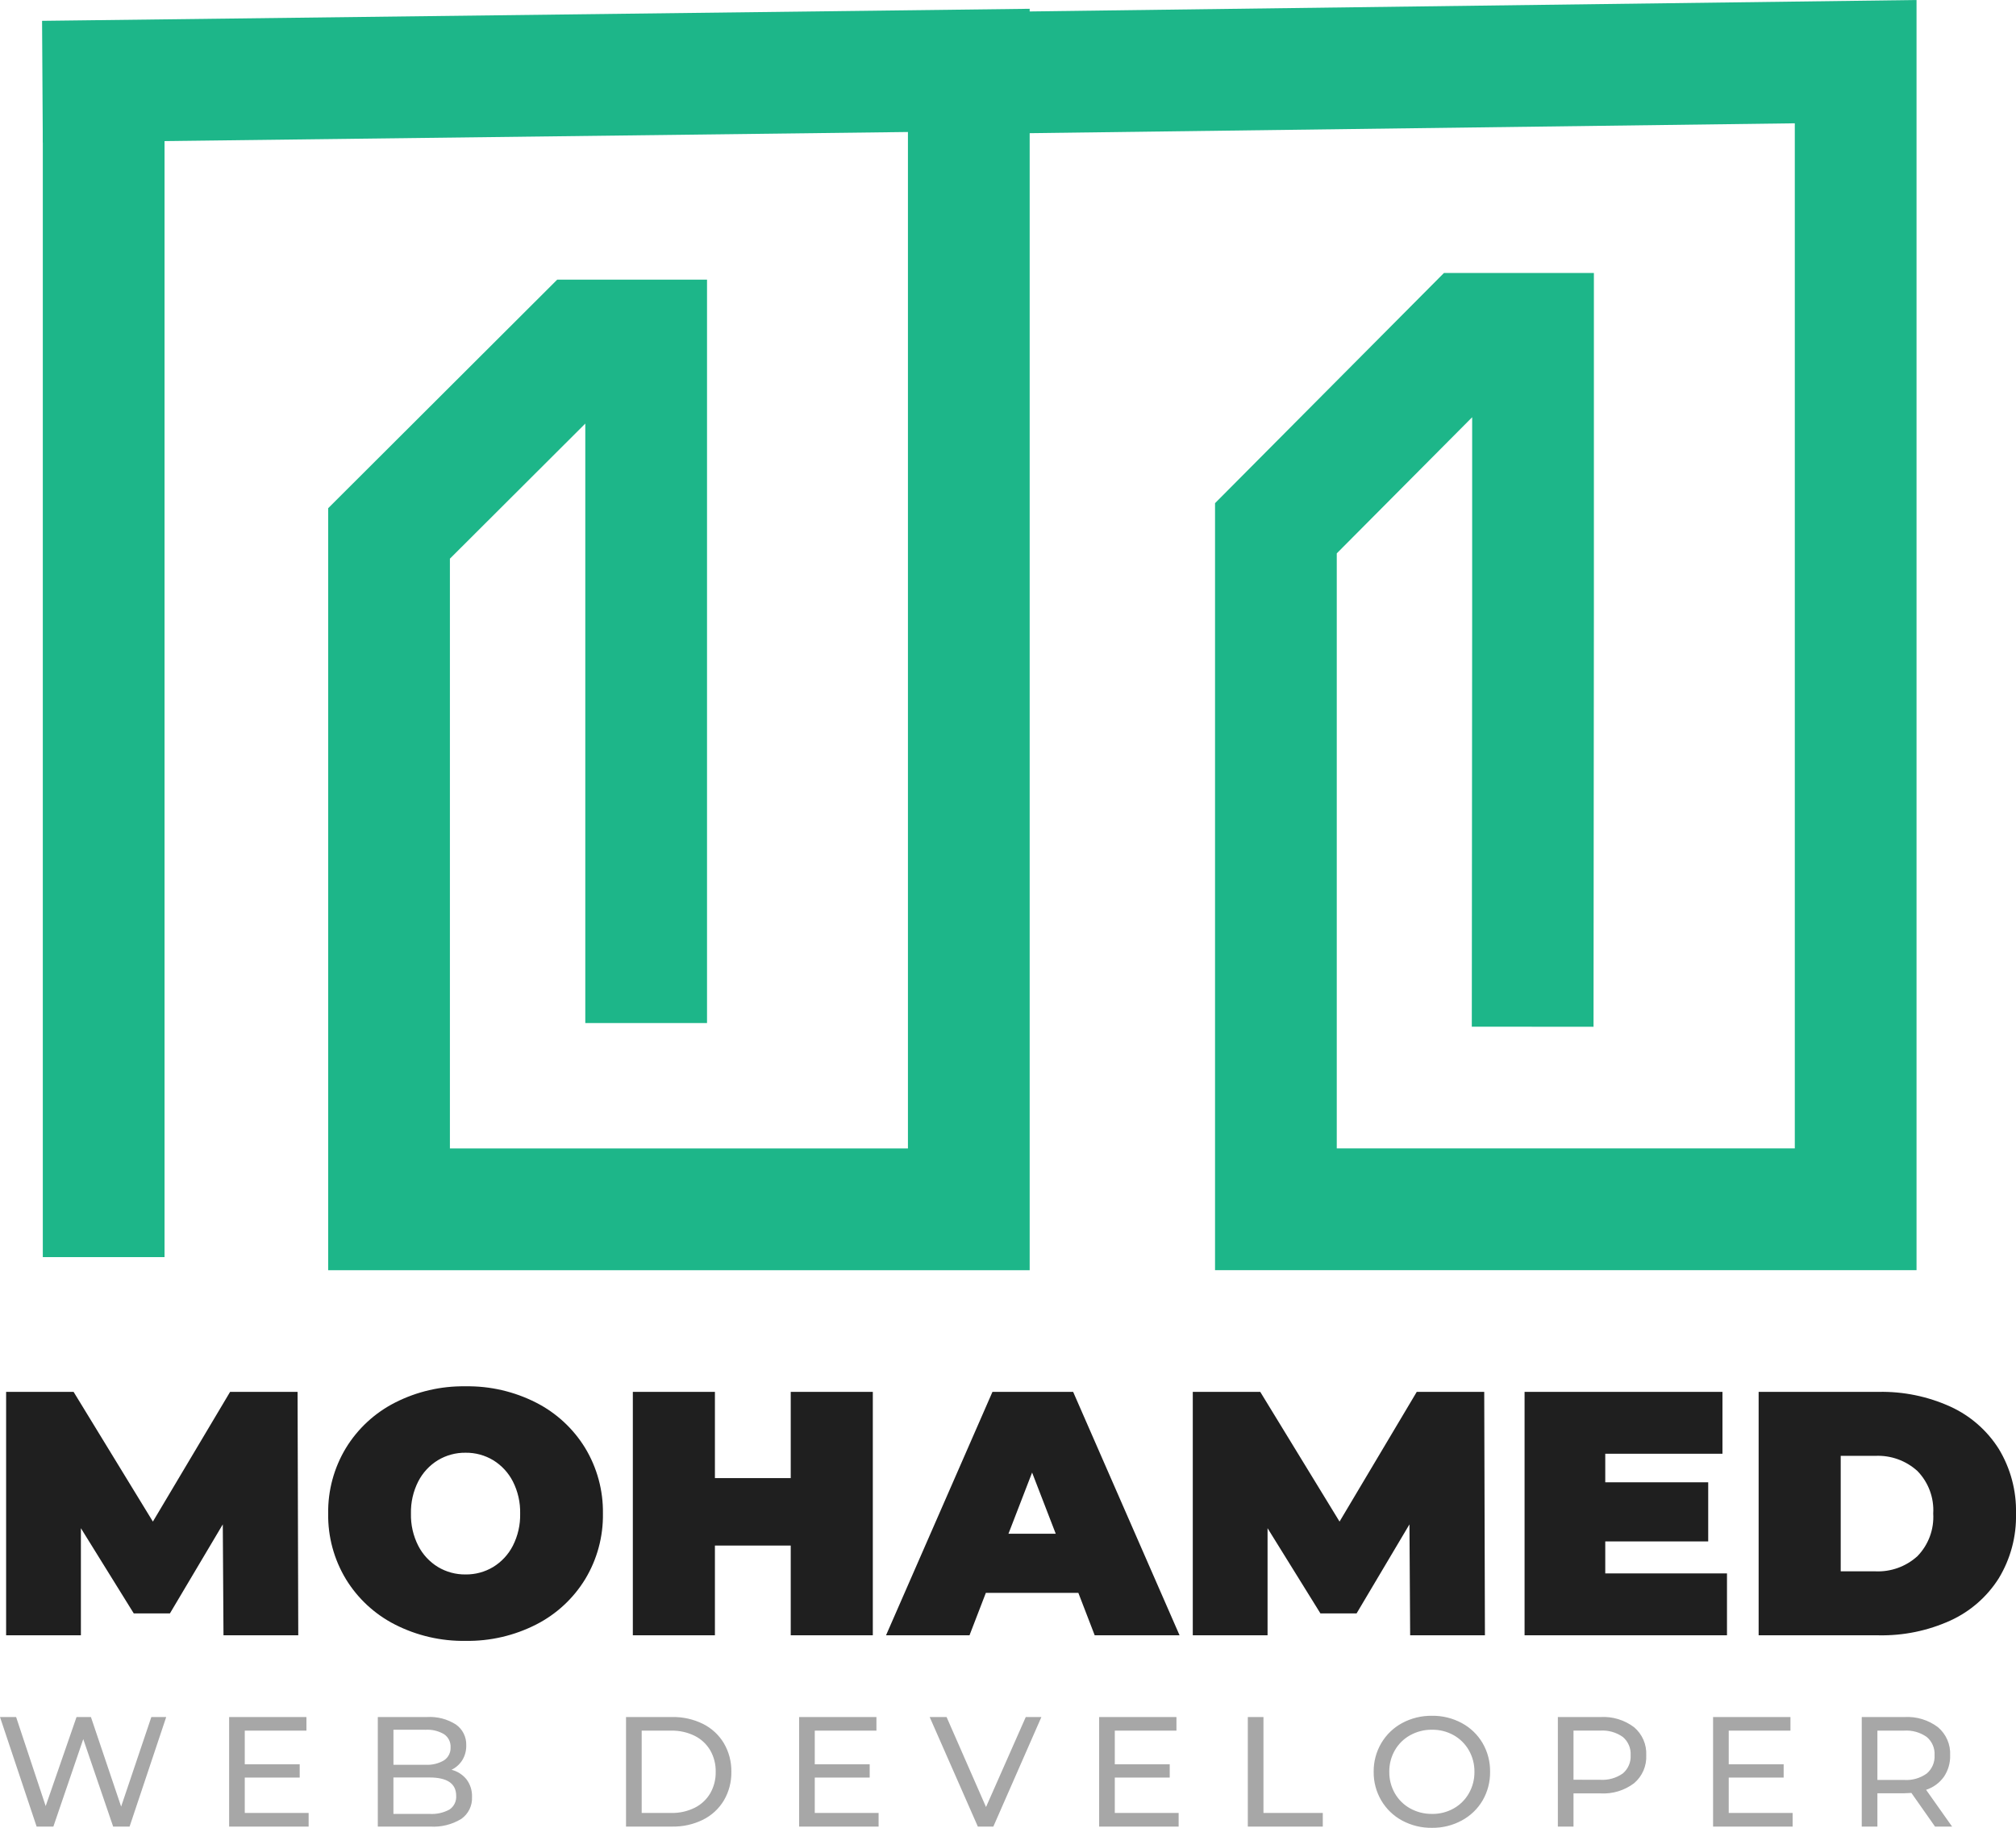
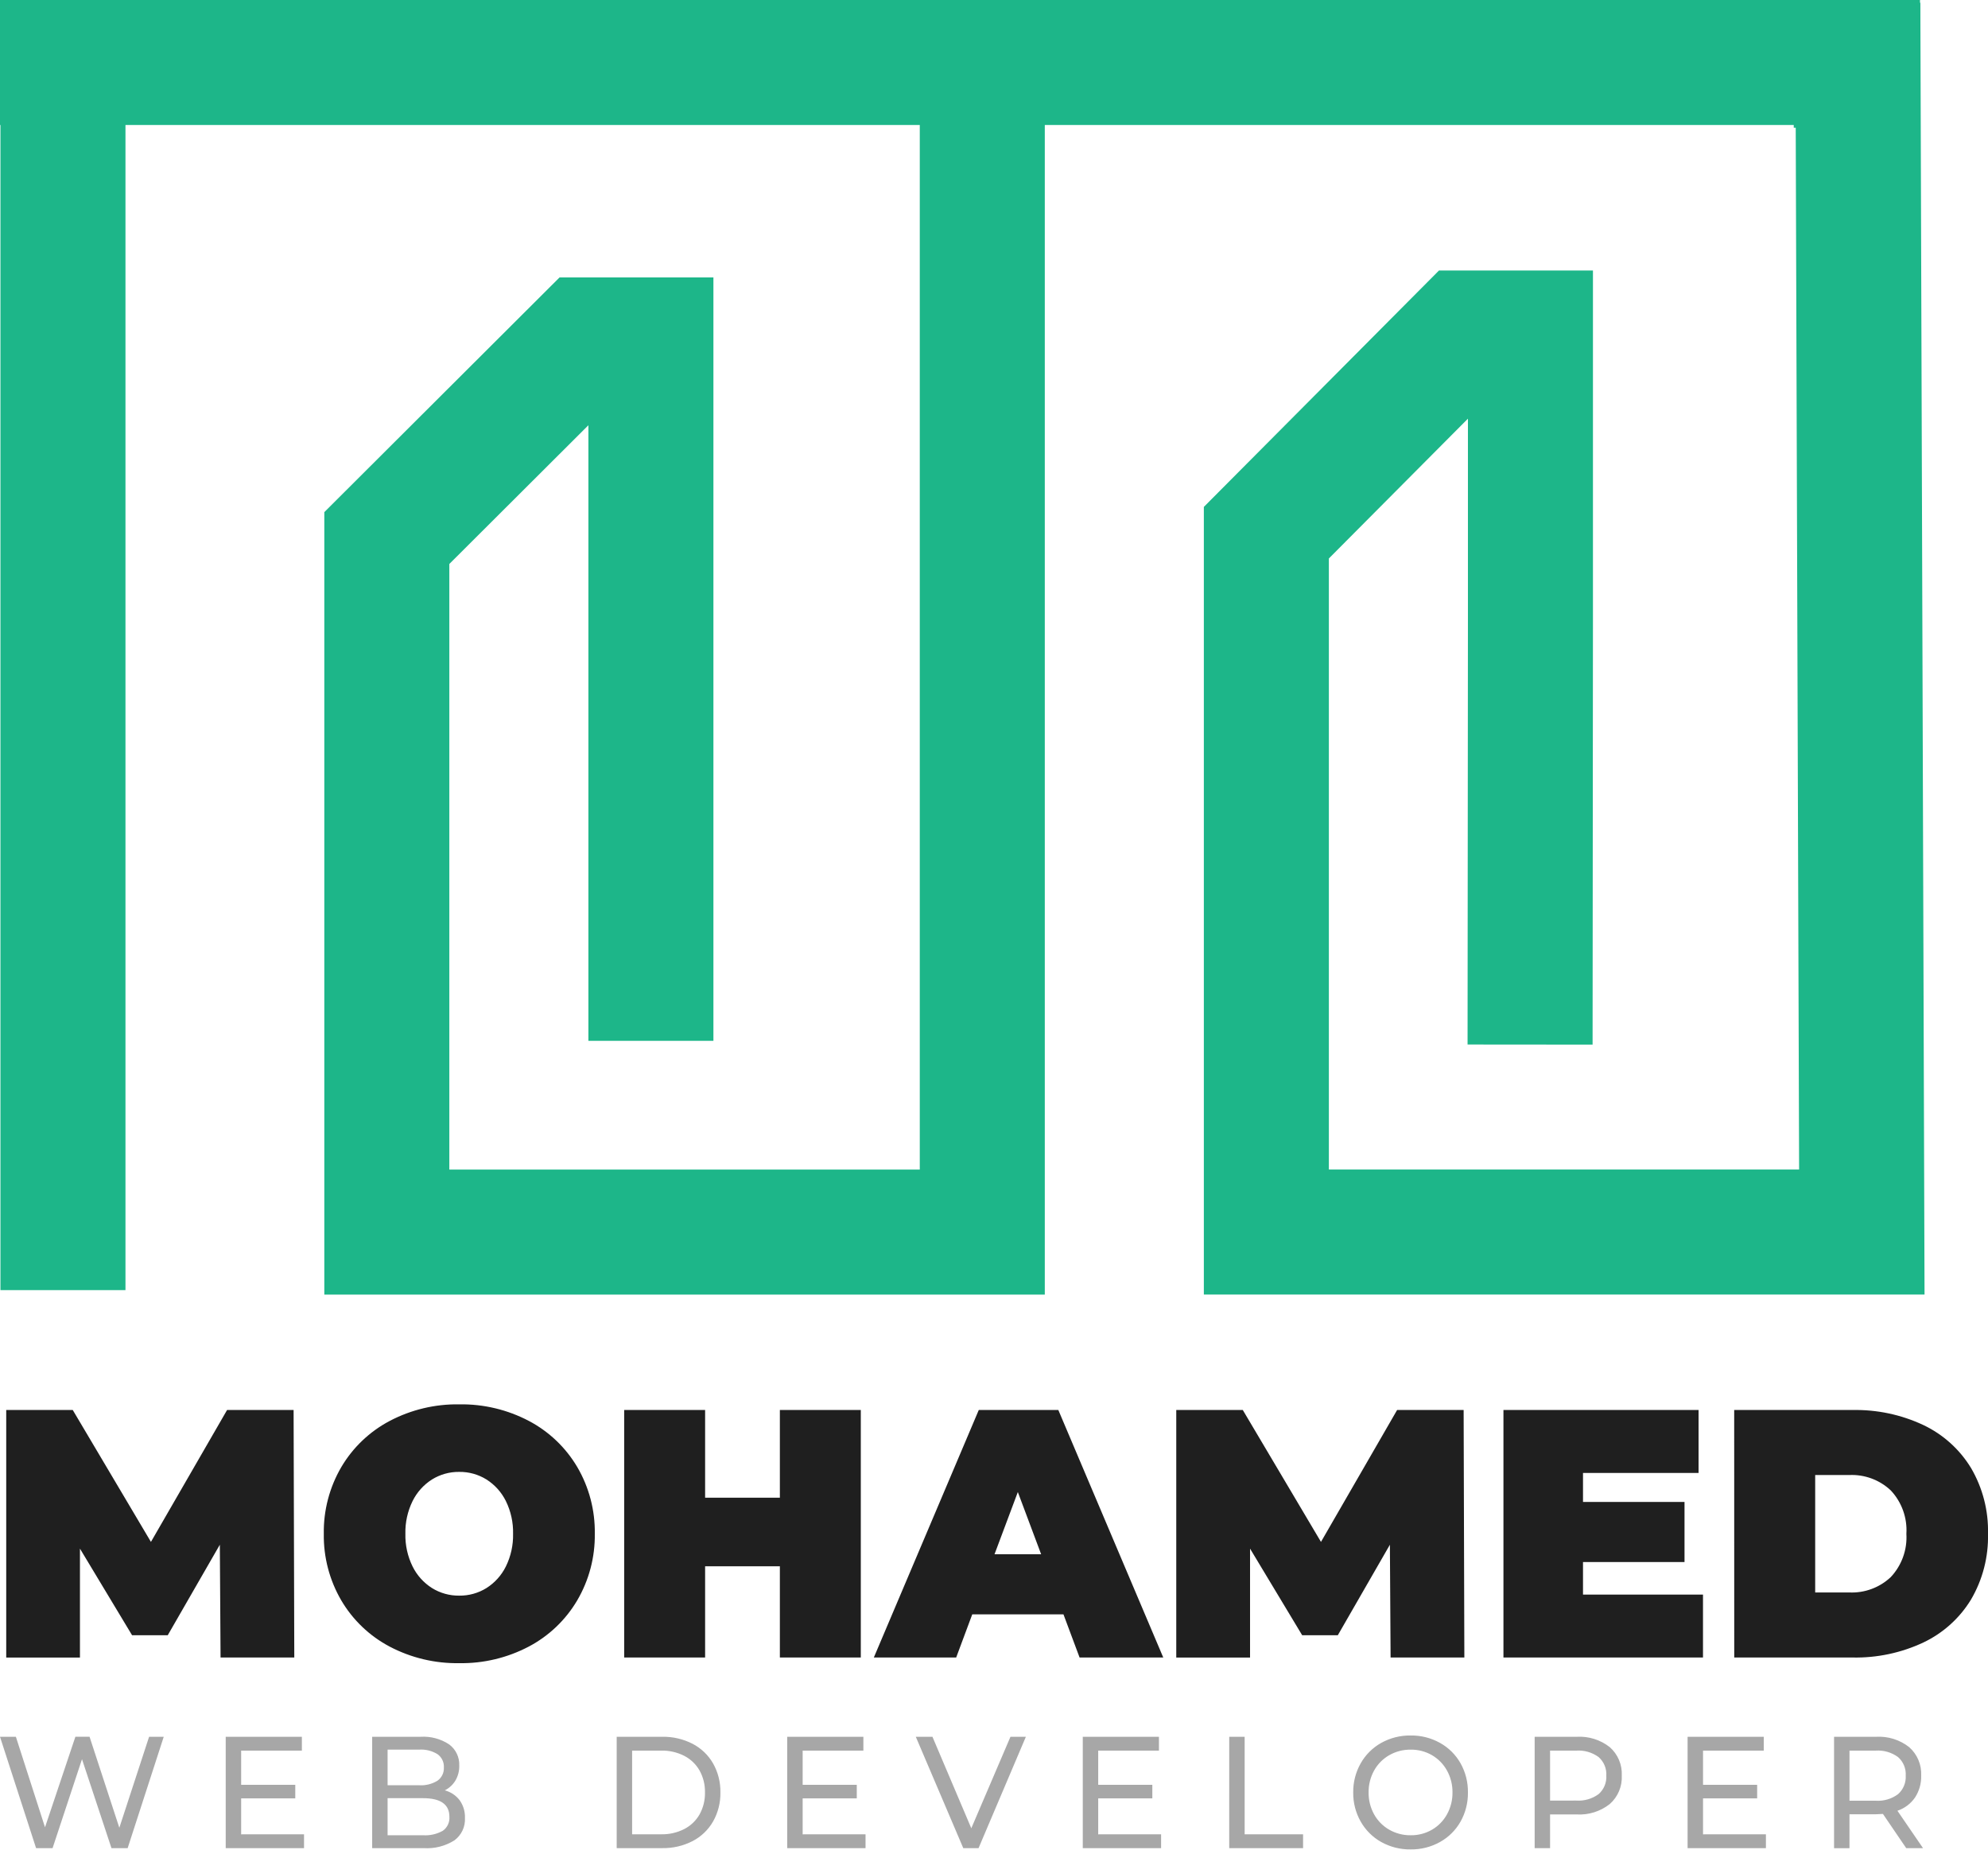
- <svg xmlns="http://www.w3.org/2000/svg" width="231.864" height="210.235" viewBox="0 0 231.864 210.235">
-   <g id="m-logo" transform="translate(-131.576 -39.909)">
-     <path id="Path_1" data-name="Path 1" d="M249.453,66.95l102-1.315v132h-66.68v-78.33l22.238-22.362h7.334v32l-.041,47.694" transform="translate(-6.453 -18.635)" fill="none" stroke="#1db689" stroke-width="14" />
-     <path id="Path_2" data-name="Path 2" d="M249.453,66.94h-4.5l106.5-1.3v131h-66.68V118.9l22.238-22.192h7.334v78.507" transform="translate(-108.453 -17.635)" fill="none" stroke="#1db689" stroke-width="14" />
-     <line id="Line_1" data-name="Line 1" y2="140.5" transform="translate(143.5 44)" fill="none" stroke="#1db689" stroke-width="14" />
-     <path id="Path_3" data-name="Path 3" d="M27.28,0,27.2-12.76,21.12-2.52H16.96l-6.08-9.8V0H2.28V-28h7.76l9.12,14.92L28.04-28H35.8l.08,28ZM55.12.64A17.276,17.276,0,0,1,47-1.24a14.121,14.121,0,0,1-5.64-5.22A14.175,14.175,0,0,1,39.32-14a14.175,14.175,0,0,1,2.04-7.54A14.121,14.121,0,0,1,47-26.76a17.276,17.276,0,0,1,8.12-1.88,17.276,17.276,0,0,1,8.12,1.88,14.121,14.121,0,0,1,5.64,5.22A14.175,14.175,0,0,1,70.92-14a14.175,14.175,0,0,1-2.04,7.54,14.121,14.121,0,0,1-5.64,5.22A17.276,17.276,0,0,1,55.12.64Zm0-7.64a6.018,6.018,0,0,0,3.18-.86,6.158,6.158,0,0,0,2.26-2.44A7.77,7.77,0,0,0,61.4-14a7.77,7.77,0,0,0-.84-3.7,6.158,6.158,0,0,0-2.26-2.44A6.018,6.018,0,0,0,55.12-21a6.018,6.018,0,0,0-3.18.86,6.158,6.158,0,0,0-2.26,2.44,7.77,7.77,0,0,0-.84,3.7,7.77,7.77,0,0,0,.84,3.7,6.158,6.158,0,0,0,2.26,2.44A6.018,6.018,0,0,0,55.12-7Zm46.84-21V0H92.52V-10.32H83.8V0H74.36V-28H83.8v9.92h8.72V-28ZM125.6-4.88H114.96L113.08,0h-9.6l12.24-28H125L137.24,0h-9.76Zm-2.6-6.8-2.72-7.04-2.72,7.04ZM163.76,0l-.08-12.76L157.6-2.52h-4.16l-6.08-9.8V0h-8.6V-28h7.76l9.12,14.92L164.52-28h7.76l.08,28ZM200.2-7.12V0H176.92V-28h22.76v7.12H186.2v3.28h11.84v6.8H186.2v3.68ZM203.84-28h13.8a19.047,19.047,0,0,1,8.26,1.7,12.935,12.935,0,0,1,5.56,4.86A13.72,13.72,0,0,1,233.44-14a13.72,13.72,0,0,1-1.98,7.44A12.935,12.935,0,0,1,225.9-1.7,19.047,19.047,0,0,1,217.64,0h-13.8Zm13.4,20.64A6.74,6.74,0,0,0,222.1-9.1a6.458,6.458,0,0,0,1.82-4.9,6.458,6.458,0,0,0-1.82-4.9,6.74,6.74,0,0,0-4.86-1.74h-3.96V-7.36Z" transform="translate(130 228)" fill="#1f1f1f" />
-     <path id="Path_4" data-name="Path 4" d="M19.692-12.6,15.48,0H13.59L10.152-10.062,6.714,0H4.788L.576-12.6H2.43l3.4,10.242L9.378-12.6h1.656L14.508-2.3l3.474-10.3ZM36.072-1.566V0H26.928V-12.6H35.82v1.566H28.728v3.87h6.318v1.53H28.728v4.068ZM52.506-6.534a3.227,3.227,0,0,1,1.728,1.107,3.176,3.176,0,0,1,.63,2.025,2.912,2.912,0,0,1-1.233,2.52A6.136,6.136,0,0,1,50.04,0H44.028V-12.6H49.68a5.572,5.572,0,0,1,3.339.864A2.8,2.8,0,0,1,54.2-9.342a3.113,3.113,0,0,1-.459,1.71A2.99,2.99,0,0,1,52.506-6.534Zm-6.678-4.608V-7.11h3.69a3.747,3.747,0,0,0,2.133-.513,1.707,1.707,0,0,0,.747-1.5,1.707,1.707,0,0,0-.747-1.5,3.747,3.747,0,0,0-2.133-.513Zm4.14,9.684a4.262,4.262,0,0,0,2.3-.5,1.754,1.754,0,0,0,.774-1.584q0-2.106-3.078-2.106h-4.14v4.194ZM72.576-12.6h5.31a7.677,7.677,0,0,1,3.546.792,5.819,5.819,0,0,1,2.4,2.223A6.28,6.28,0,0,1,84.69-6.3a6.28,6.28,0,0,1-.855,3.285,5.819,5.819,0,0,1-2.4,2.223A7.677,7.677,0,0,1,77.886,0h-5.31Zm5.2,11.034a5.829,5.829,0,0,0,2.691-.594A4.294,4.294,0,0,0,82.26-3.825,4.79,4.79,0,0,0,82.89-6.3a4.79,4.79,0,0,0-.63-2.475,4.294,4.294,0,0,0-1.791-1.665,5.829,5.829,0,0,0-2.691-.594h-3.4v9.468Zm23.85,0V0H92.484V-12.6h8.892v1.566H94.284v3.87H100.6v1.53H94.284v4.068ZM120.348-12.6,114.822,0H113.04L107.5-12.6h1.944l4.536,10.35,4.572-10.35ZM136.134-1.566V0H126.99V-12.6h8.892v1.566H128.79v3.87h6.318v1.53H128.79v4.068ZM144.09-12.6h1.8V-1.566h6.822V0H144.09ZM165.276.144a7.044,7.044,0,0,1-3.438-.837,6.187,6.187,0,0,1-2.4-2.313,6.348,6.348,0,0,1-.873-3.294,6.348,6.348,0,0,1,.873-3.294,6.187,6.187,0,0,1,2.4-2.313,7.044,7.044,0,0,1,3.438-.837,7.007,7.007,0,0,1,3.42.837,6.142,6.142,0,0,1,2.394,2.3,6.385,6.385,0,0,1,.864,3.3A6.385,6.385,0,0,1,171.09-3a6.142,6.142,0,0,1-2.394,2.3A7.007,7.007,0,0,1,165.276.144Zm0-1.6a4.95,4.95,0,0,0,2.493-.63,4.622,4.622,0,0,0,1.746-1.737,4.861,4.861,0,0,0,.639-2.475,4.861,4.861,0,0,0-.639-2.475,4.622,4.622,0,0,0-1.746-1.737,4.95,4.95,0,0,0-2.493-.63,5.05,5.05,0,0,0-2.511.63A4.586,4.586,0,0,0,161-8.775a4.861,4.861,0,0,0-.639,2.475A4.861,4.861,0,0,0,161-3.825a4.586,4.586,0,0,0,1.764,1.737A5.05,5.05,0,0,0,165.276-1.458ZM184.662-12.6a5.837,5.837,0,0,1,3.852,1.17,3.968,3.968,0,0,1,1.4,3.222,3.968,3.968,0,0,1-1.4,3.222,5.837,5.837,0,0,1-3.852,1.17h-3.114V0h-1.8V-12.6Zm-.054,7.218a4.062,4.062,0,0,0,2.61-.729,2.542,2.542,0,0,0,.9-2.1,2.542,2.542,0,0,0-.9-2.1,4.062,4.062,0,0,0-2.61-.729h-3.06v5.652Zm22.14,3.816V0H197.6V-12.6H206.5v1.566H199.4v3.87h6.318v1.53H199.4v4.068ZM223.128,0,220.41-3.87q-.5.036-.792.036H216.5V0h-1.8V-12.6h4.914a5.837,5.837,0,0,1,3.852,1.17,3.968,3.968,0,0,1,1.4,3.222,4.214,4.214,0,0,1-.72,2.484A4.068,4.068,0,0,1,222.1-4.23L225.09,0Zm-3.564-5.364a4.027,4.027,0,0,0,2.61-.738,2.568,2.568,0,0,0,.9-2.106,2.542,2.542,0,0,0-.9-2.1,4.062,4.062,0,0,0-2.61-.729H216.5v5.67Z" transform="translate(131 250)" fill="#a7a7a7" />
+ <svg xmlns="http://www.w3.org/2000/svg" width="222.615" height="207.144" viewBox="0 0 222.615 207.144">
+   <g id="m-logo" transform="translate(-188 -49)">
+     <path id="Path_1" data-name="Path 1" d="M343.826,66.95h7.2l.424,130.685h-66.68v-78.33l22.238-22.362h7.334v32l-.041,47.694" transform="translate(45.036 -10.641)" fill="none" stroke="#1db689" stroke-width="14" />
+     <path id="Path_2" data-name="Path 2" d="M344.449,65.635h7v131h-66.68V118.9l22.238-22.192h7.334v78.507" transform="translate(-53.453 -9.635)" fill="none" stroke="#1db689" stroke-width="14" />
+     <line id="Line_1" data-name="Line 1" y2="140.5" transform="translate(195.05 53)" fill="none" stroke="#1db689" stroke-width="14" />
+     <path id="Path_3" data-name="Path 3" d="M26.281-.285,26.2-12.918,20.367-2.78H16.373l-5.837-9.7v12.2H2.28V-28.006H9.73l8.755,14.772L27.01-28.006h7.45L34.537-.285ZM53.007.349a16.175,16.175,0,0,1-7.8-1.861A13.73,13.73,0,0,1,39.8-6.68a14.369,14.369,0,0,1-1.958-7.465A14.369,14.369,0,0,1,39.8-21.611a13.73,13.73,0,0,1,5.415-5.168,16.175,16.175,0,0,1,7.8-1.861,16.175,16.175,0,0,1,7.8,1.861,13.73,13.73,0,0,1,5.415,5.168,14.369,14.369,0,0,1,1.958,7.465A14.369,14.369,0,0,1,66.217-6.68,13.73,13.73,0,0,1,60.8-1.512,16.175,16.175,0,0,1,53.007.349Zm0-7.564a5.645,5.645,0,0,0,3.053-.851,6.027,6.027,0,0,0,2.17-2.416,7.891,7.891,0,0,0,.806-3.663,7.891,7.891,0,0,0-.806-3.663,6.027,6.027,0,0,0-2.17-2.416,5.645,5.645,0,0,0-3.053-.851,5.645,5.645,0,0,0-3.053.851,6.027,6.027,0,0,0-2.17,2.416,7.891,7.891,0,0,0-.806,3.663,7.891,7.891,0,0,0,.806,3.663,6.027,6.027,0,0,0,2.17,2.416A5.645,5.645,0,0,0,53.007-7.215ZM97.975-28.006V-.285H88.912V-10.5H80.541V-.285H71.478V-28.006h9.063v9.821h8.371v-9.821ZM120.67-5.116H110.455l-1.8,4.831H99.434l11.751-27.722h8.909L131.844-.285h-9.37Zm-2.5-6.732-2.611-6.97-2.611,6.97ZM157.3-.285l-.077-12.633L151.39-2.78H147.4l-5.837-9.7v12.2H133.3V-28.006h7.45l8.755,14.772,8.525-14.772h7.45L165.56-.285Zm34.983-7.049V-.285H169.938V-28.006h21.85v7.049H178.847v3.247h11.367v6.732H178.847v3.643Zm3.494-20.672H209.03a17.814,17.814,0,0,1,7.93,1.683,12.545,12.545,0,0,1,5.338,4.812,13.909,13.909,0,0,1,1.9,7.366,13.909,13.909,0,0,1-1.9,7.366,12.545,12.545,0,0,1-5.338,4.812,17.814,17.814,0,0,1-7.93,1.683H195.782ZM208.646-7.572a6.356,6.356,0,0,0,4.666-1.723,6.506,6.506,0,0,0,1.747-4.851A6.506,6.506,0,0,0,213.312-19a6.356,6.356,0,0,0-4.666-1.723h-3.8V-7.572Z" transform="translate(186.417 234.935)" fill="#1f1f1f" />
+     <path id="Path_4" data-name="Path 4" d="M18.911-12.6,14.871-.127H13.058l-3.3-9.962L6.463-.127H4.616L.576-12.6H2.354L5.617-2.461l3.4-10.14h1.588L13.939-2.408,17.271-12.6ZM34.621-1.677v1.55h-8.77V-12.6H34.38v1.55h-6.8v3.832h6.06V-5.7h-6.06v4.028ZM50.384-6.6a3.088,3.088,0,0,1,1.657,1.1,3.213,3.213,0,0,1,.6,2A2.915,2.915,0,0,1,51.463-1a5.744,5.744,0,0,1-3.444.873H42.252V-12.6h5.421a5.219,5.219,0,0,1,3.2.855,2.805,2.805,0,0,1,1.131,2.37,3.158,3.158,0,0,1-.44,1.693A2.9,2.9,0,0,1,50.384-6.6Zm-6.405-4.562v3.992h3.539a3.507,3.507,0,0,0,2.046-.508,1.708,1.708,0,0,0,.716-1.488,1.708,1.708,0,0,0-.716-1.488,3.507,3.507,0,0,0-2.046-.508ZM47.949-1.57a3.984,3.984,0,0,0,2.21-.5A1.755,1.755,0,0,0,50.9-3.637q0-2.085-2.952-2.085H43.979V-1.57ZM69.633-12.6h5.093a7.173,7.173,0,0,1,3.4.784,5.655,5.655,0,0,1,2.3,2.2,6.374,6.374,0,0,1,.82,3.252,6.374,6.374,0,0,1-.82,3.252,5.654,5.654,0,0,1-2.3,2.2,7.173,7.173,0,0,1-3.4.784H69.633ZM74.623-1.677A5.447,5.447,0,0,0,77.2-2.265a4.174,4.174,0,0,0,1.718-1.648,4.862,4.862,0,0,0,.6-2.45,4.862,4.862,0,0,0-.6-2.45A4.174,4.174,0,0,0,77.2-10.463a5.447,5.447,0,0,0-2.581-.588H71.36v9.374Zm22.875,0v1.55h-8.77V-12.6h8.529v1.55h-6.8v3.832h6.06V-5.7h-6.06v4.028ZM115.453-12.6l-5.3,12.475h-1.709L103.126-12.6h1.865l4.351,10.247L113.727-12.6ZM130.594-1.677v1.55h-8.77V-12.6h8.529v1.55h-6.8v3.832h6.06V-5.7h-6.06v4.028ZM138.225-12.6h1.726V-1.677h6.543v1.55h-8.27ZM158.545.016a6.588,6.588,0,0,1-3.3-.829,6.023,6.023,0,0,1-2.3-2.29,6.442,6.442,0,0,1-.837-3.261,6.442,6.442,0,0,1,.837-3.261,6.023,6.023,0,0,1,2.3-2.29,6.588,6.588,0,0,1,3.3-.829,6.554,6.554,0,0,1,3.28.829,5.979,5.979,0,0,1,2.3,2.281,6.48,6.48,0,0,1,.829,3.27,6.48,6.48,0,0,1-.829,3.27,5.979,5.979,0,0,1-2.3,2.281A6.554,6.554,0,0,1,158.545.016Zm0-1.586a4.632,4.632,0,0,0,2.391-.624,4.506,4.506,0,0,0,1.675-1.72,4.934,4.934,0,0,0,.613-2.45,4.934,4.934,0,0,0-.613-2.45,4.506,4.506,0,0,0-1.675-1.72,4.632,4.632,0,0,0-2.391-.624,4.725,4.725,0,0,0-2.408.624,4.469,4.469,0,0,0-1.692,1.72,4.934,4.934,0,0,0-.613,2.45,4.934,4.934,0,0,0,.613,2.45,4.469,4.469,0,0,0,1.692,1.72A4.725,4.725,0,0,0,158.545-1.57ZM177.139-12.6a5.48,5.48,0,0,1,3.695,1.158,3.985,3.985,0,0,1,1.347,3.19,3.985,3.985,0,0,1-1.347,3.19A5.48,5.48,0,0,1,177.139-3.9h-2.987V-.127h-1.726V-12.6Zm-.052,7.146a3.81,3.81,0,0,0,2.5-.722,2.554,2.554,0,0,0,.863-2.076,2.554,2.554,0,0,0-.863-2.076,3.81,3.81,0,0,0-2.5-.722h-2.935v5.6Zm21.235,3.778v1.55h-8.77V-12.6h8.529v1.55h-6.8v3.832h6.06V-5.7h-6.06v4.028Zm15.711,1.55-2.607-3.832q-.483.036-.76.036h-2.987v3.8h-1.726V-12.6h4.713a5.48,5.48,0,0,1,3.695,1.158,3.986,3.986,0,0,1,1.347,3.19,4.27,4.27,0,0,1-.691,2.459,3.912,3.912,0,0,1-1.968,1.479l2.866,4.188Zm-3.418-5.311a3.777,3.777,0,0,0,2.5-.731,2.58,2.58,0,0,0,.863-2.085,2.554,2.554,0,0,0-.863-2.076,3.81,3.81,0,0,0-2.5-.722h-2.935v5.614Z" transform="translate(187.424 256.128)" fill="#a7a7a7" />
+     <rect id="Rectangle_1" data-name="Rectangle 1" width="215" height="14" transform="translate(188 49)" fill="#1db689" />
  </g>
</svg>
